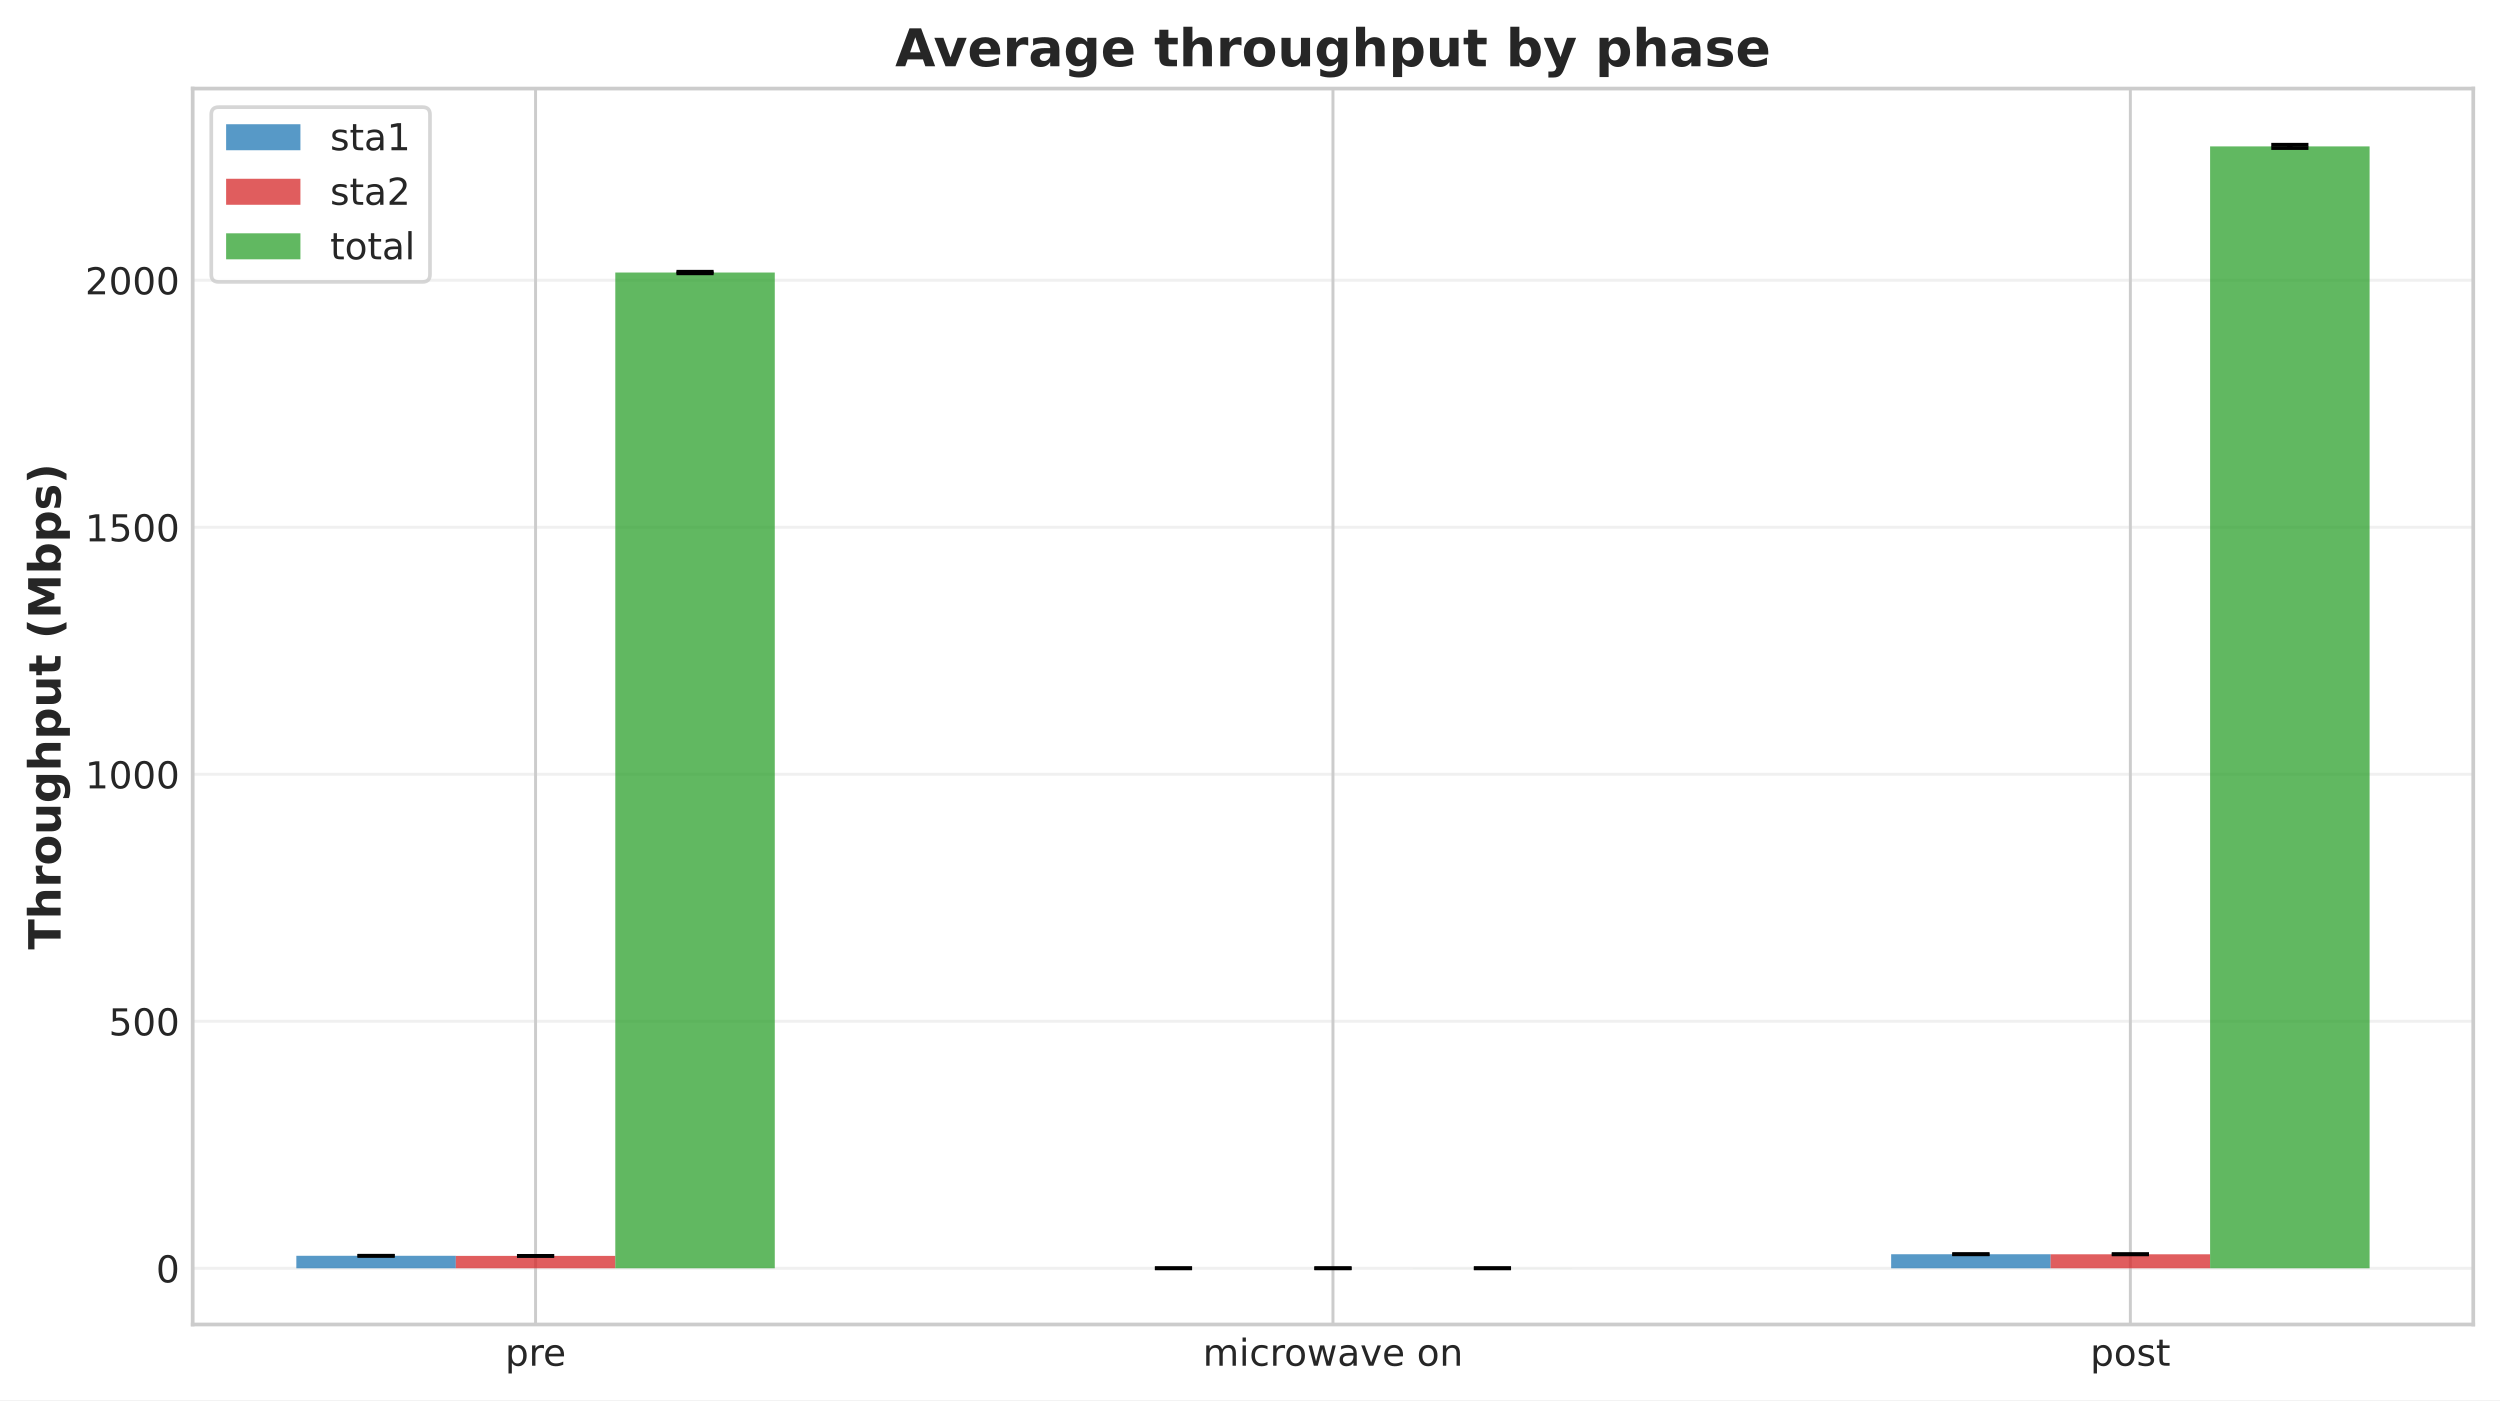
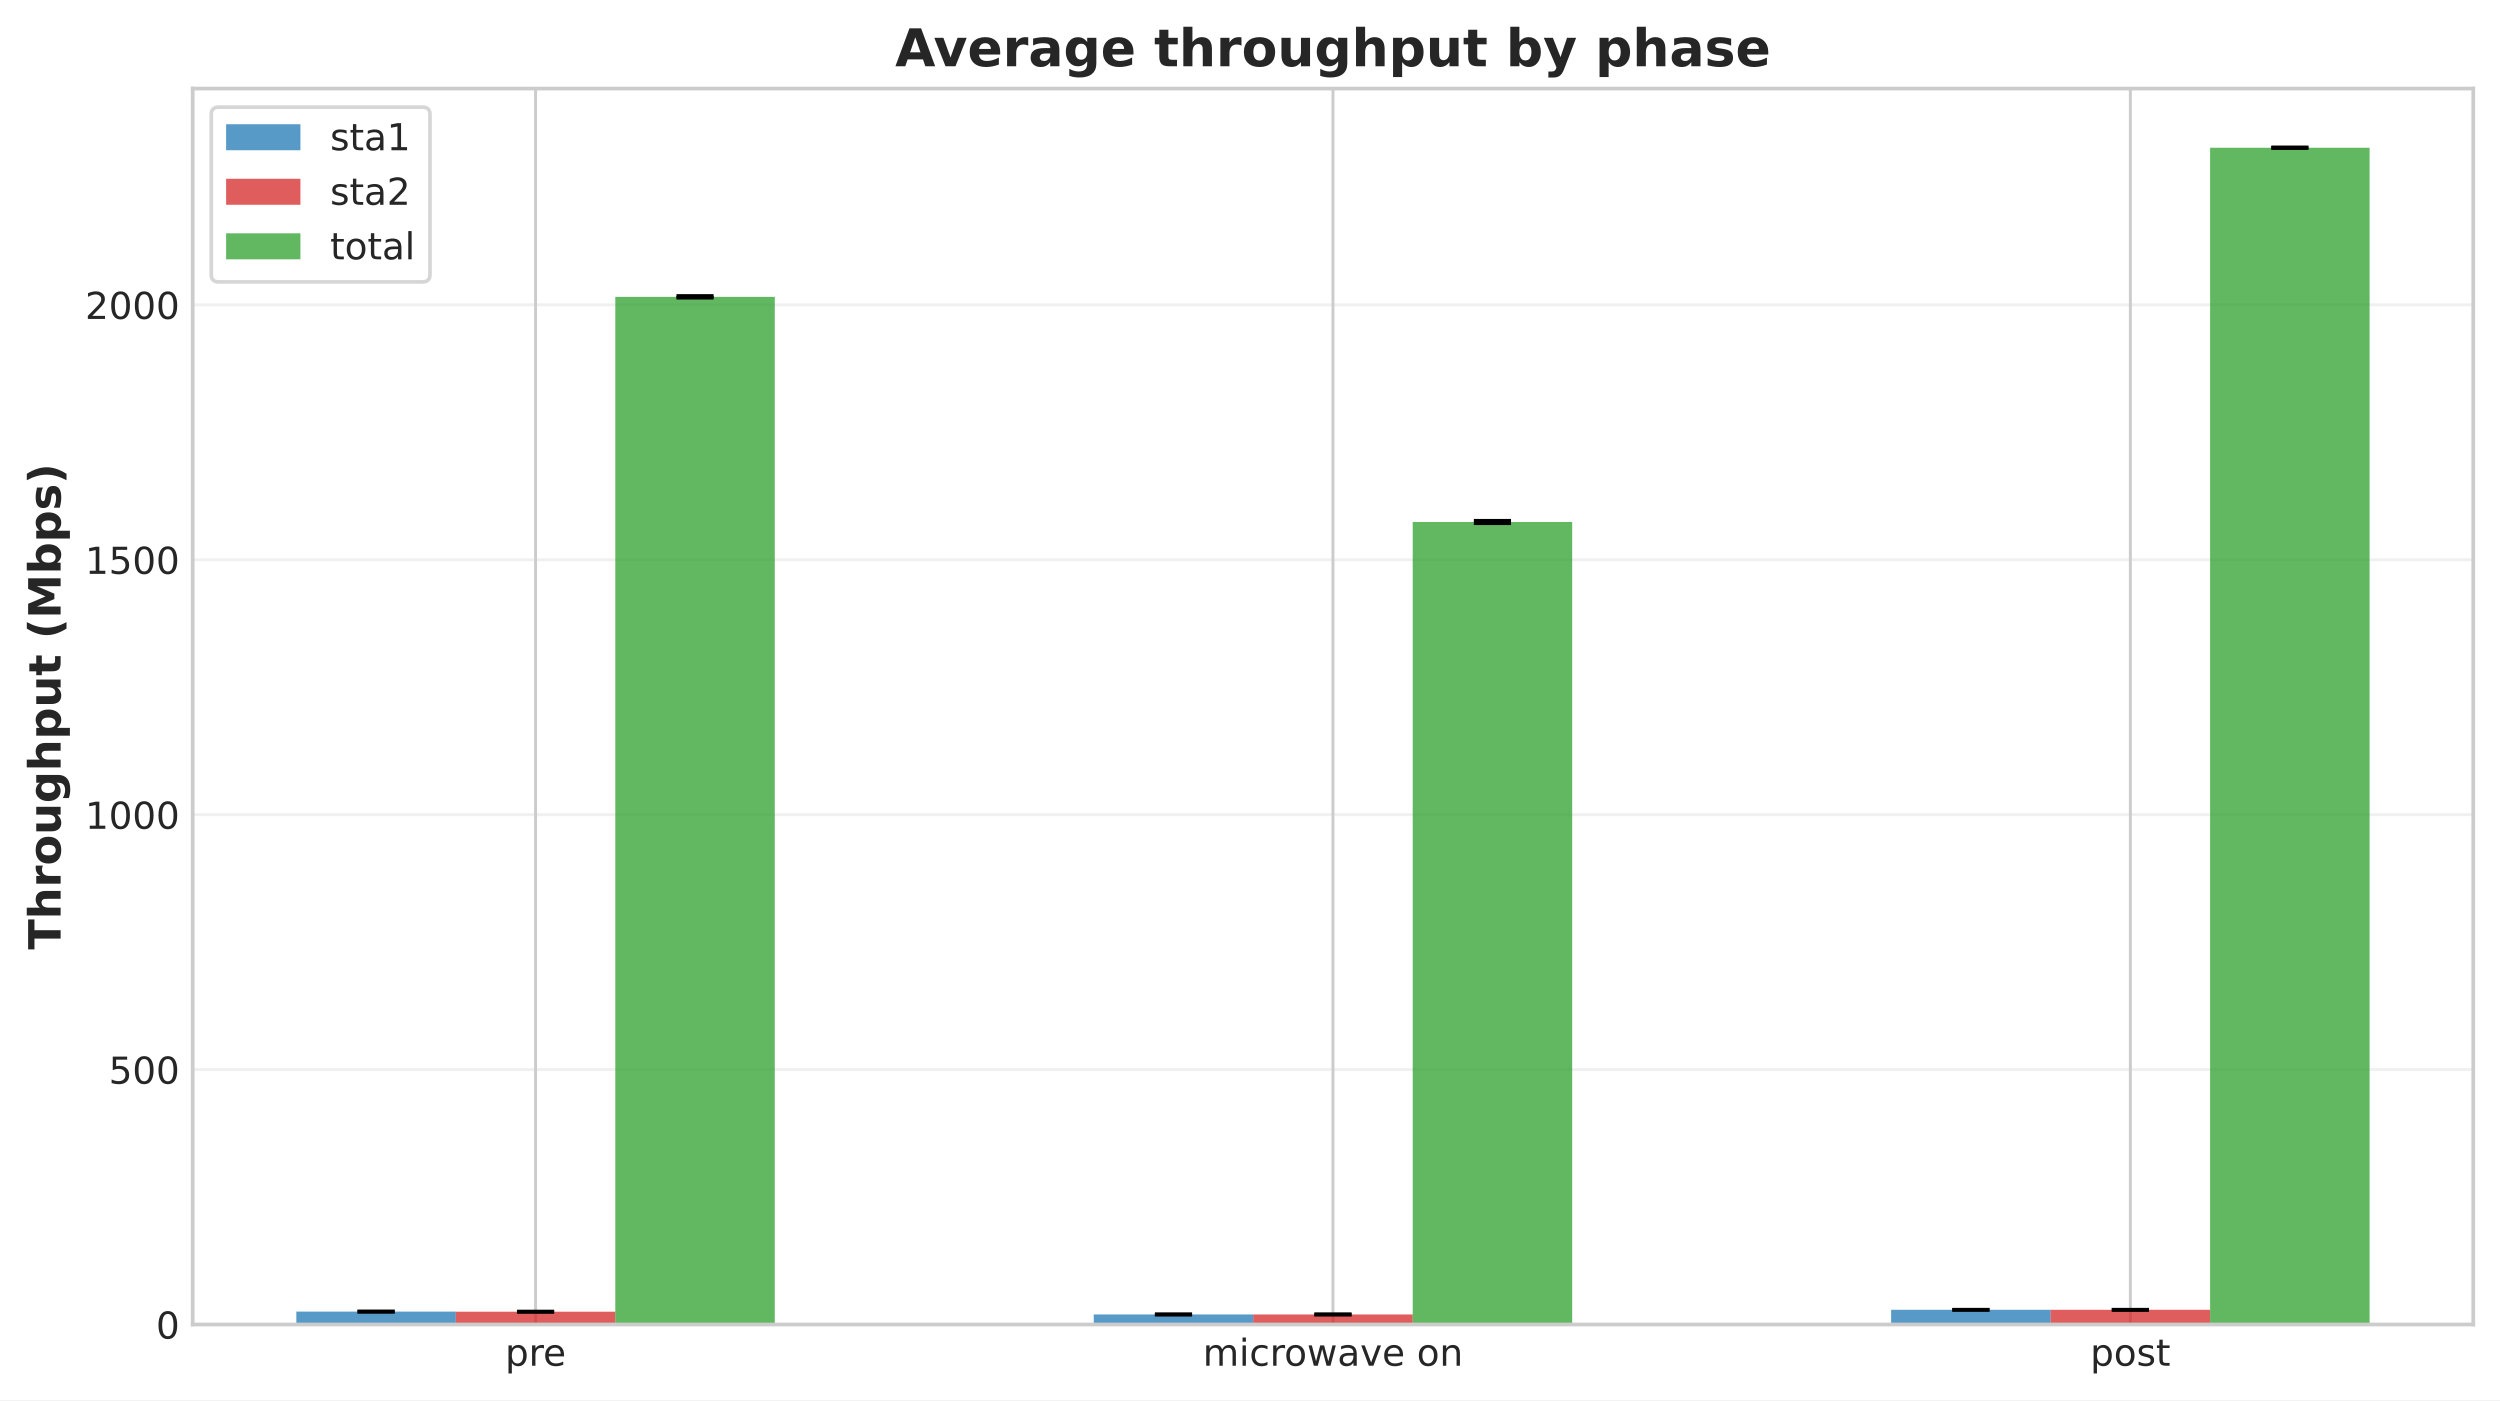
<svg xmlns="http://www.w3.org/2000/svg" xmlns:xlink="http://www.w3.org/1999/xlink" width="672.857pt" height="376.856pt" viewBox="0 0 672.857 376.856" version="1.1">
  <defs>
    <style type="text/css">*{stroke-linejoin: round; stroke-linecap: butt}</style>
  </defs>
  <g id="figure_1">
    <g id="patch_1">
      <path d="M 0 376.856  L 672.857 376.856  L 672.857 0  L 0 0  z " style="fill: #ffffff" />
    </g>
    <g id="axes_1">
      <g id="patch_2">
        <path d="M 51.858 356.478  L 665.658 356.478  L 665.658 23.838  L 51.858 23.838  z " style="fill: #ffffff" />
      </g>
      <g id="matplotlib.axis_1">
        <g id="xtick_1">
          <g id="line2d_1">
-             <path d="M 144.142 356.478  L 144.142 23.838  " clip-path="url(#p125a9a390a)" style="fill: none; stroke: #cccccc; stroke-width: 0.8; stroke-linecap: round" />
+             <path d="M 144.142 356.478  L 144.142 23.838  " clip-path="url(#p1cb9f296f5)" style="fill: none; stroke: #cccccc; stroke-width: 0.8; stroke-linecap: round" />
          </g>
          <g id="line2d_2" />
          <g id="text_1">
            <g style="fill: #262626" transform="translate(135.9484 367.5763) scale(0.1 -0.1)">
              <defs>
                <path id="DejaVuSans-70" d="M 1159 525  L 1159 -1331  L 581 -1331  L 581 3500  L 1159 3500  L 1159 2969  Q 1341 3281 1617 3432  Q 1894 3584 2278 3584  Q 2916 3584 3314 3078  Q 3713 2572 3713 1747  Q 3713 922 3314 415  Q 2916 -91 2278 -91  Q 1894 -91 1617 61  Q 1341 213 1159 525  z M 3116 1747  Q 3116 2381 2855 2742  Q 2594 3103 2138 3103  Q 1681 3103 1420 2742  Q 1159 2381 1159 1747  Q 1159 1113 1420 752  Q 1681 391 2138 391  Q 2594 391 2855 752  Q 3116 1113 3116 1747  z " transform="scale(0.015625)" />
                <path id="DejaVuSans-72" d="M 2631 2963  Q 2534 3019 2420 3045  Q 2306 3072 2169 3072  Q 1681 3072 1420 2755  Q 1159 2438 1159 1844  L 1159 0  L 581 0  L 581 3500  L 1159 3500  L 1159 2956  Q 1341 3275 1631 3429  Q 1922 3584 2338 3584  Q 2397 3584 2469 3576  Q 2541 3569 2628 3553  L 2631 2963  z " transform="scale(0.015625)" />
                <path id="DejaVuSans-65" d="M 3597 1894  L 3597 1613  L 953 1613  Q 991 1019 1311 708  Q 1631 397 2203 397  Q 2534 397 2845 478  Q 3156 559 3463 722  L 3463 178  Q 3153 47 2828 -22  Q 2503 -91 2169 -91  Q 1331 -91 842 396  Q 353 884 353 1716  Q 353 2575 817 3079  Q 1281 3584 2069 3584  Q 2775 3584 3186 3129  Q 3597 2675 3597 1894  z M 3022 2063  Q 3016 2534 2758 2815  Q 2500 3097 2075 3097  Q 1594 3097 1305 2825  Q 1016 2553 972 2059  L 3022 2063  z " transform="scale(0.015625)" />
              </defs>
              <use xlink:href="#DejaVuSans-70" />
              <use xlink:href="#DejaVuSans-72" transform="translate(63.47656 0)" />
              <use xlink:href="#DejaVuSans-65" transform="translate(102.3398 0)" />
            </g>
          </g>
        </g>
        <g id="xtick_2">
          <g id="line2d_3">
-             <path d="M 358.757 356.478  L 358.757 23.838  " clip-path="url(#p125a9a390a)" style="fill: none; stroke: #cccccc; stroke-width: 0.8; stroke-linecap: round" />
+             <path d="M 358.757 356.478  L 358.757 23.838  " clip-path="url(#p1cb9f296f5)" style="fill: none; stroke: #cccccc; stroke-width: 0.8; stroke-linecap: round" />
          </g>
          <g id="line2d_4" />
          <g id="text_2">
            <g style="fill: #262626" transform="translate(323.7403 367.5763) scale(0.1 -0.1)">
              <defs>
                <path id="DejaVuSans-6d" d="M 3328 2828  Q 3544 3216 3844 3400  Q 4144 3584 4550 3584  Q 5097 3584 5394 3201  Q 5691 2819 5691 2113  L 5691 0  L 5113 0  L 5113 2094  Q 5113 2597 4934 2840  Q 4756 3084 4391 3084  Q 3944 3084 3684 2787  Q 3425 2491 3425 1978  L 3425 0  L 2847 0  L 2847 2094  Q 2847 2600 2669 2842  Q 2491 3084 2119 3084  Q 1678 3084 1418 2786  Q 1159 2488 1159 1978  L 1159 0  L 581 0  L 581 3500  L 1159 3500  L 1159 2956  Q 1356 3278 1631 3431  Q 1906 3584 2284 3584  Q 2666 3584 2933 3390  Q 3200 3197 3328 2828  z " transform="scale(0.015625)" />
                <path id="DejaVuSans-69" d="M 603 3500  L 1178 3500  L 1178 0  L 603 0  L 603 3500  z M 603 4863  L 1178 4863  L 1178 4134  L 603 4134  L 603 4863  z " transform="scale(0.015625)" />
                <path id="DejaVuSans-63" d="M 3122 3366  L 3122 2828  Q 2878 2963 2633 3030  Q 2388 3097 2138 3097  Q 1578 3097 1268 2742  Q 959 2388 959 1747  Q 959 1106 1268 751  Q 1578 397 2138 397  Q 2388 397 2633 464  Q 2878 531 3122 666  L 3122 134  Q 2881 22 2623 -34  Q 2366 -91 2075 -91  Q 1284 -91 818 406  Q 353 903 353 1747  Q 353 2603 823 3093  Q 1294 3584 2113 3584  Q 2378 3584 2631 3529  Q 2884 3475 3122 3366  z " transform="scale(0.015625)" />
                <path id="DejaVuSans-6f" d="M 1959 3097  Q 1497 3097 1228 2736  Q 959 2375 959 1747  Q 959 1119 1226 758  Q 1494 397 1959 397  Q 2419 397 2687 759  Q 2956 1122 2956 1747  Q 2956 2369 2687 2733  Q 2419 3097 1959 3097  z M 1959 3584  Q 2709 3584 3137 3096  Q 3566 2609 3566 1747  Q 3566 888 3137 398  Q 2709 -91 1959 -91  Q 1206 -91 779 398  Q 353 888 353 1747  Q 353 2609 779 3096  Q 1206 3584 1959 3584  z " transform="scale(0.015625)" />
                <path id="DejaVuSans-77" d="M 269 3500  L 844 3500  L 1563 769  L 2278 3500  L 2956 3500  L 3675 769  L 4391 3500  L 4966 3500  L 4050 0  L 3372 0  L 2619 2869  L 1863 0  L 1184 0  L 269 3500  z " transform="scale(0.015625)" />
                <path id="DejaVuSans-61" d="M 2194 1759  Q 1497 1759 1228 1600  Q 959 1441 959 1056  Q 959 750 1161 570  Q 1363 391 1709 391  Q 2188 391 2477 730  Q 2766 1069 2766 1631  L 2766 1759  L 2194 1759  z M 3341 1997  L 3341 0  L 2766 0  L 2766 531  Q 2569 213 2275 61  Q 1981 -91 1556 -91  Q 1019 -91 701 211  Q 384 513 384 1019  Q 384 1609 779 1909  Q 1175 2209 1959 2209  L 2766 2209  L 2766 2266  Q 2766 2663 2505 2880  Q 2244 3097 1772 3097  Q 1472 3097 1187 3025  Q 903 2953 641 2809  L 641 3341  Q 956 3463 1253 3523  Q 1550 3584 1831 3584  Q 2591 3584 2966 3190  Q 3341 2797 3341 1997  z " transform="scale(0.015625)" />
                <path id="DejaVuSans-76" d="M 191 3500  L 800 3500  L 1894 563  L 2988 3500  L 3597 3500  L 2284 0  L 1503 0  L 191 3500  z " transform="scale(0.015625)" />
                <path id="DejaVuSans-20" transform="scale(0.015625)" />
                <path id="DejaVuSans-6e" d="M 3513 2113  L 3513 0  L 2938 0  L 2938 2094  Q 2938 2591 2744 2837  Q 2550 3084 2163 3084  Q 1697 3084 1428 2787  Q 1159 2491 1159 1978  L 1159 0  L 581 0  L 581 3500  L 1159 3500  L 1159 2956  Q 1366 3272 1645 3428  Q 1925 3584 2291 3584  Q 2894 3584 3203 3211  Q 3513 2838 3513 2113  z " transform="scale(0.015625)" />
              </defs>
              <use xlink:href="#DejaVuSans-6d" />
              <use xlink:href="#DejaVuSans-69" transform="translate(97.41211 0)" />
              <use xlink:href="#DejaVuSans-63" transform="translate(125.1953 0)" />
              <use xlink:href="#DejaVuSans-72" transform="translate(180.1758 0)" />
              <use xlink:href="#DejaVuSans-6f" transform="translate(219.0391 0)" />
              <use xlink:href="#DejaVuSans-77" transform="translate(280.2207 0)" />
              <use xlink:href="#DejaVuSans-61" transform="translate(362.0078 0)" />
              <use xlink:href="#DejaVuSans-76" transform="translate(423.2871 0)" />
              <use xlink:href="#DejaVuSans-65" transform="translate(482.4668 0)" />
              <use xlink:href="#DejaVuSans-20" transform="translate(543.9902 0)" />
              <use xlink:href="#DejaVuSans-6f" transform="translate(575.7773 0)" />
              <use xlink:href="#DejaVuSans-6e" transform="translate(636.959 0)" />
            </g>
          </g>
        </g>
        <g id="xtick_3">
          <g id="line2d_5">
-             <path d="M 573.373 356.478  L 573.373 23.838  " clip-path="url(#p125a9a390a)" style="fill: none; stroke: #cccccc; stroke-width: 0.8; stroke-linecap: round" />
+             <path d="M 573.373 356.478  L 573.373 23.838  " clip-path="url(#p1cb9f296f5)" style="fill: none; stroke: #cccccc; stroke-width: 0.8; stroke-linecap: round" />
          </g>
          <g id="line2d_6" />
          <g id="text_3">
            <g style="fill: #262626" transform="translate(562.5744 367.5763) scale(0.1 -0.1)">
              <defs>
                <path id="DejaVuSans-73" d="M 2834 3397  L 2834 2853  Q 2591 2978 2328 3040  Q 2066 3103 1784 3103  Q 1356 3103 1142 2972  Q 928 2841 928 2578  Q 928 2378 1081 2264  Q 1234 2150 1697 2047  L 1894 2003  Q 2506 1872 2764 1633  Q 3022 1394 3022 966  Q 3022 478 2636 193  Q 2250 -91 1575 -91  Q 1294 -91 989 -36  Q 684 19 347 128  L 347 722  Q 666 556 975 473  Q 1284 391 1588 391  Q 1994 391 2212 530  Q 2431 669 2431 922  Q 2431 1156 2273 1281  Q 2116 1406 1581 1522  L 1381 1569  Q 847 1681 609 1914  Q 372 2147 372 2553  Q 372 3047 722 3315  Q 1072 3584 1716 3584  Q 2034 3584 2315 3537  Q 2597 3491 2834 3397  z " transform="scale(0.015625)" />
                <path id="DejaVuSans-74" d="M 1172 4494  L 1172 3500  L 2356 3500  L 2356 3053  L 1172 3053  L 1172 1153  Q 1172 725 1289 603  Q 1406 481 1766 481  L 2356 481  L 2356 0  L 1766 0  Q 1100 0 847 248  Q 594 497 594 1153  L 594 3053  L 172 3053  L 172 3500  L 594 3500  L 594 4494  L 1172 4494  z " transform="scale(0.015625)" />
              </defs>
              <use xlink:href="#DejaVuSans-70" />
              <use xlink:href="#DejaVuSans-6f" transform="translate(63.47656 0)" />
              <use xlink:href="#DejaVuSans-73" transform="translate(124.6582 0)" />
              <use xlink:href="#DejaVuSans-74" transform="translate(176.7578 0)" />
            </g>
          </g>
        </g>
      </g>
      <g id="matplotlib.axis_2">
        <g id="ytick_1">
          <g id="line2d_7">
-             <path d="M 51.858 341.351  L 665.658 341.351  " clip-path="url(#p125a9a390a)" style="fill: none; stroke: #cccccc; stroke-opacity: 0.3; stroke-width: 0.8; stroke-linecap: round" />
+             <path d="M 51.858 356.478  L 665.658 356.478  " clip-path="url(#p1cb9f296f5)" style="fill: none; stroke: #cccccc; stroke-opacity: 0.3; stroke-width: 0.8; stroke-linecap: round" />
          </g>
          <g id="line2d_8" />
          <g id="text_4">
-             <g style="fill: #262626" transform="translate(41.995 345.1501) scale(0.1 -0.1)">
+             <g style="fill: #262626" transform="translate(41.995 360.277) scale(0.1 -0.1)">
              <defs>
                <path id="DejaVuSans-30" d="M 2034 4250  Q 1547 4250 1301 3770  Q 1056 3291 1056 2328  Q 1056 1369 1301 889  Q 1547 409 2034 409  Q 2525 409 2770 889  Q 3016 1369 3016 2328  Q 3016 3291 2770 3770  Q 2525 4250 2034 4250  z M 2034 4750  Q 2819 4750 3233 4129  Q 3647 3509 3647 2328  Q 3647 1150 3233 529  Q 2819 -91 2034 -91  Q 1250 -91 836 529  Q 422 1150 422 2328  Q 422 3509 836 4129  Q 1250 4750 2034 4750  z " transform="scale(0.015625)" />
              </defs>
              <use xlink:href="#DejaVuSans-30" />
            </g>
          </g>
        </g>
        <g id="ytick_2">
          <g id="line2d_9">
-             <path d="M 51.858 274.87  L 665.658 274.87  " clip-path="url(#p125a9a390a)" style="fill: none; stroke: #cccccc; stroke-opacity: 0.3; stroke-width: 0.8; stroke-linecap: round" />
+             <path d="M 51.858 287.868  L 665.658 287.868  " clip-path="url(#p1cb9f296f5)" style="fill: none; stroke: #cccccc; stroke-opacity: 0.3; stroke-width: 0.8; stroke-linecap: round" />
          </g>
          <g id="line2d_10" />
          <g id="text_5">
-             <g style="fill: #262626" transform="translate(29.27 278.6687) scale(0.1 -0.1)">
+             <g style="fill: #262626" transform="translate(29.27 291.667) scale(0.1 -0.1)">
              <defs>
                <path id="DejaVuSans-35" d="M 691 4666  L 3169 4666  L 3169 4134  L 1269 4134  L 1269 2991  Q 1406 3038 1543 3061  Q 1681 3084 1819 3084  Q 2600 3084 3056 2656  Q 3513 2228 3513 1497  Q 3513 744 3044 326  Q 2575 -91 1722 -91  Q 1428 -91 1123 -41  Q 819 9 494 109  L 494 744  Q 775 591 1075 516  Q 1375 441 1709 441  Q 2250 441 2565 725  Q 2881 1009 2881 1497  Q 2881 1984 2565 2268  Q 2250 2553 1709 2553  Q 1456 2553 1204 2497  Q 953 2441 691 2322  L 691 4666  z " transform="scale(0.015625)" />
              </defs>
              <use xlink:href="#DejaVuSans-35" />
              <use xlink:href="#DejaVuSans-30" transform="translate(63.62305 0)" />
              <use xlink:href="#DejaVuSans-30" transform="translate(127.2461 0)" />
            </g>
          </g>
        </g>
        <g id="ytick_3">
          <g id="line2d_11">
-             <path d="M 51.858 208.388  L 665.658 208.388  " clip-path="url(#p125a9a390a)" style="fill: none; stroke: #cccccc; stroke-opacity: 0.3; stroke-width: 0.8; stroke-linecap: round" />
+             <path d="M 51.858 219.258  L 665.658 219.258  " clip-path="url(#p1cb9f296f5)" style="fill: none; stroke: #cccccc; stroke-opacity: 0.3; stroke-width: 0.8; stroke-linecap: round" />
          </g>
          <g id="line2d_12" />
          <g id="text_6">
-             <g style="fill: #262626" transform="translate(22.9075 212.1874) scale(0.1 -0.1)">
+             <g style="fill: #262626" transform="translate(22.9075 223.0569) scale(0.1 -0.1)">
              <defs>
                <path id="DejaVuSans-31" d="M 794 531  L 1825 531  L 1825 4091  L 703 3866  L 703 4441  L 1819 4666  L 2450 4666  L 2450 531  L 3481 531  L 3481 0  L 794 0  L 794 531  z " transform="scale(0.015625)" />
              </defs>
              <use xlink:href="#DejaVuSans-31" />
              <use xlink:href="#DejaVuSans-30" transform="translate(63.62305 0)" />
              <use xlink:href="#DejaVuSans-30" transform="translate(127.2461 0)" />
              <use xlink:href="#DejaVuSans-30" transform="translate(190.8691 0)" />
            </g>
          </g>
        </g>
        <g id="ytick_4">
          <g id="line2d_13">
-             <path d="M 51.858 141.907  L 665.658 141.907  " clip-path="url(#p125a9a390a)" style="fill: none; stroke: #cccccc; stroke-opacity: 0.3; stroke-width: 0.8; stroke-linecap: round" />
+             <path d="M 51.858 150.648  L 665.658 150.648  " clip-path="url(#p1cb9f296f5)" style="fill: none; stroke: #cccccc; stroke-opacity: 0.3; stroke-width: 0.8; stroke-linecap: round" />
          </g>
          <g id="line2d_14" />
          <g id="text_7">
-             <g style="fill: #262626" transform="translate(22.9075 145.7061) scale(0.1 -0.1)">
+             <g style="fill: #262626" transform="translate(22.9075 154.4469) scale(0.1 -0.1)">
              <use xlink:href="#DejaVuSans-31" />
              <use xlink:href="#DejaVuSans-35" transform="translate(63.62305 0)" />
              <use xlink:href="#DejaVuSans-30" transform="translate(127.2461 0)" />
              <use xlink:href="#DejaVuSans-30" transform="translate(190.8691 0)" />
            </g>
          </g>
        </g>
        <g id="ytick_5">
          <g id="line2d_15">
-             <path d="M 51.858 75.426  L 665.658 75.426  " clip-path="url(#p125a9a390a)" style="fill: none; stroke: #cccccc; stroke-opacity: 0.3; stroke-width: 0.8; stroke-linecap: round" />
+             <path d="M 51.858 82.038  L 665.658 82.038  " clip-path="url(#p1cb9f296f5)" style="fill: none; stroke: #cccccc; stroke-opacity: 0.3; stroke-width: 0.8; stroke-linecap: round" />
          </g>
          <g id="line2d_16" />
          <g id="text_8">
-             <g style="fill: #262626" transform="translate(22.9075 79.2248) scale(0.1 -0.1)">
+             <g style="fill: #262626" transform="translate(22.9075 85.8368) scale(0.1 -0.1)">
              <defs>
                <path id="DejaVuSans-32" d="M 1228 531  L 3431 531  L 3431 0  L 469 0  L 469 531  Q 828 903 1448 1529  Q 2069 2156 2228 2338  Q 2531 2678 2651 2914  Q 2772 3150 2772 3378  Q 2772 3750 2511 3984  Q 2250 4219 1831 4219  Q 1534 4219 1204 4116  Q 875 4013 500 3803  L 500 4441  Q 881 4594 1212 4672  Q 1544 4750 1819 4750  Q 2544 4750 2975 4387  Q 3406 4025 3406 3419  Q 3406 3131 3298 2873  Q 3191 2616 2906 2266  Q 2828 2175 2409 1742  Q 1991 1309 1228 531  z " transform="scale(0.015625)" />
              </defs>
              <use xlink:href="#DejaVuSans-32" />
              <use xlink:href="#DejaVuSans-30" transform="translate(63.62305 0)" />
              <use xlink:href="#DejaVuSans-30" transform="translate(127.2461 0)" />
              <use xlink:href="#DejaVuSans-30" transform="translate(190.8691 0)" />
            </g>
          </g>
        </g>
        <g id="text_9">
          <g style="fill: #262626" transform="translate(16.31812 255.5784) rotate(-90) scale(0.12 -0.12)">
            <defs>
              <path id="DejaVuSans-Bold-54" d="M 31 4666  L 4331 4666  L 4331 3756  L 2784 3756  L 2784 0  L 1581 0  L 1581 3756  L 31 3756  L 31 4666  z " transform="scale(0.015625)" />
              <path id="DejaVuSans-Bold-68" d="M 4056 2131  L 4056 0  L 2931 0  L 2931 347  L 2931 1625  Q 2931 2084 2911 2256  Q 2891 2428 2841 2509  Q 2775 2619 2662 2680  Q 2550 2741 2406 2741  Q 2056 2741 1856 2470  Q 1656 2200 1656 1722  L 1656 0  L 538 0  L 538 4863  L 1656 4863  L 1656 2988  Q 1909 3294 2193 3439  Q 2478 3584 2822 3584  Q 3428 3584 3742 3212  Q 4056 2841 4056 2131  z " transform="scale(0.015625)" />
              <path id="DejaVuSans-Bold-72" d="M 3138 2547  Q 2991 2616 2845 2648  Q 2700 2681 2553 2681  Q 2122 2681 1889 2404  Q 1656 2128 1656 1613  L 1656 0  L 538 0  L 538 3500  L 1656 3500  L 1656 2925  Q 1872 3269 2151 3426  Q 2431 3584 2822 3584  Q 2878 3584 2943 3579  Q 3009 3575 3134 3559  L 3138 2547  z " transform="scale(0.015625)" />
              <path id="DejaVuSans-Bold-6f" d="M 2203 2784  Q 1831 2784 1636 2517  Q 1441 2250 1441 1747  Q 1441 1244 1636 976  Q 1831 709 2203 709  Q 2569 709 2762 976  Q 2956 1244 2956 1747  Q 2956 2250 2762 2517  Q 2569 2784 2203 2784  z M 2203 3584  Q 3106 3584 3614 3096  Q 4122 2609 4122 1747  Q 4122 884 3614 396  Q 3106 -91 2203 -91  Q 1297 -91 786 396  Q 275 884 275 1747  Q 275 2609 786 3096  Q 1297 3584 2203 3584  z " transform="scale(0.015625)" />
              <path id="DejaVuSans-Bold-75" d="M 500 1363  L 500 3500  L 1625 3500  L 1625 3150  Q 1625 2866 1622 2436  Q 1619 2006 1619 1863  Q 1619 1441 1641 1255  Q 1663 1069 1716 984  Q 1784 875 1895 815  Q 2006 756 2150 756  Q 2500 756 2700 1025  Q 2900 1294 2900 1772  L 2900 3500  L 4019 3500  L 4019 0  L 2900 0  L 2900 506  Q 2647 200 2364 54  Q 2081 -91 1741 -91  Q 1134 -91 817 281  Q 500 653 500 1363  z " transform="scale(0.015625)" />
              <path id="DejaVuSans-Bold-67" d="M 2919 594  Q 2688 288 2409 144  Q 2131 0 1766 0  Q 1125 0 706 504  Q 288 1009 288 1791  Q 288 2575 706 3076  Q 1125 3578 1766 3578  Q 2131 3578 2409 3434  Q 2688 3291 2919 2981  L 2919 3500  L 4044 3500  L 4044 353  Q 4044 -491 3511 -936  Q 2978 -1381 1966 -1381  Q 1638 -1381 1331 -1331  Q 1025 -1281 716 -1178  L 716 -306  Q 1009 -475 1290 -558  Q 1572 -641 1856 -641  Q 2406 -641 2662 -400  Q 2919 -159 2919 353  L 2919 594  z M 2181 2772  Q 1834 2772 1640 2515  Q 1447 2259 1447 1791  Q 1447 1309 1634 1061  Q 1822 813 2181 813  Q 2531 813 2725 1069  Q 2919 1325 2919 1791  Q 2919 2259 2725 2515  Q 2531 2772 2181 2772  z " transform="scale(0.015625)" />
              <path id="DejaVuSans-Bold-70" d="M 1656 506  L 1656 -1331  L 538 -1331  L 538 3500  L 1656 3500  L 1656 2988  Q 1888 3294 2169 3439  Q 2450 3584 2816 3584  Q 3463 3584 3878 3070  Q 4294 2556 4294 1747  Q 4294 938 3878 423  Q 3463 -91 2816 -91  Q 2450 -91 2169 54  Q 1888 200 1656 506  z M 2400 2772  Q 2041 2772 1848 2508  Q 1656 2244 1656 1747  Q 1656 1250 1848 986  Q 2041 722 2400 722  Q 2759 722 2948 984  Q 3138 1247 3138 1747  Q 3138 2247 2948 2509  Q 2759 2772 2400 2772  z " transform="scale(0.015625)" />
              <path id="DejaVuSans-Bold-74" d="M 1759 4494  L 1759 3500  L 2913 3500  L 2913 2700  L 1759 2700  L 1759 1216  Q 1759 972 1856 886  Q 1953 800 2241 800  L 2816 800  L 2816 0  L 1856 0  Q 1194 0 917 276  Q 641 553 641 1216  L 641 2700  L 84 2700  L 84 3500  L 641 3500  L 641 4494  L 1759 4494  z " transform="scale(0.015625)" />
              <path id="DejaVuSans-Bold-20" transform="scale(0.015625)" />
              <path id="DejaVuSans-Bold-28" d="M 2413 -844  L 1484 -844  Q 1006 -72 778 623  Q 550 1319 550 2003  Q 550 2688 779 3389  Q 1009 4091 1484 4856  L 2413 4856  Q 2013 4116 1813 3408  Q 1613 2700 1613 2009  Q 1613 1319 1811 609  Q 2009 -100 2413 -844  z " transform="scale(0.015625)" />
              <path id="DejaVuSans-Bold-4d" d="M 588 4666  L 2119 4666  L 3181 2169  L 4250 4666  L 5778 4666  L 5778 0  L 4641 0  L 4641 3413  L 3566 897  L 2803 897  L 1728 3413  L 1728 0  L 588 0  L 588 4666  z " transform="scale(0.015625)" />
              <path id="DejaVuSans-Bold-62" d="M 2400 722  Q 2759 722 2948 984  Q 3138 1247 3138 1747  Q 3138 2247 2948 2509  Q 2759 2772 2400 2772  Q 2041 2772 1848 2508  Q 1656 2244 1656 1747  Q 1656 1250 1848 986  Q 2041 722 2400 722  z M 1656 2988  Q 1888 3294 2169 3439  Q 2450 3584 2816 3584  Q 3463 3584 3878 3070  Q 4294 2556 4294 1747  Q 4294 938 3878 423  Q 3463 -91 2816 -91  Q 2450 -91 2169 54  Q 1888 200 1656 506  L 1656 0  L 538 0  L 538 4863  L 1656 4863  L 1656 2988  z " transform="scale(0.015625)" />
              <path id="DejaVuSans-Bold-73" d="M 3272 3391  L 3272 2541  Q 2913 2691 2578 2766  Q 2244 2841 1947 2841  Q 1628 2841 1473 2761  Q 1319 2681 1319 2516  Q 1319 2381 1436 2309  Q 1553 2238 1856 2203  L 2053 2175  Q 2913 2066 3209 1816  Q 3506 1566 3506 1031  Q 3506 472 3093 190  Q 2681 -91 1863 -91  Q 1516 -91 1145 -36  Q 775 19 384 128  L 384 978  Q 719 816 1070 734  Q 1422 653 1784 653  Q 2113 653 2278 743  Q 2444 834 2444 1013  Q 2444 1163 2330 1236  Q 2216 1309 1875 1350  L 1678 1375  Q 931 1469 631 1722  Q 331 1975 331 2491  Q 331 3047 712 3315  Q 1094 3584 1881 3584  Q 2191 3584 2531 3537  Q 2872 3491 3272 3391  z " transform="scale(0.015625)" />
              <path id="DejaVuSans-Bold-29" d="M 513 -844  Q 913 -100 1113 609  Q 1313 1319 1313 2009  Q 1313 2700 1113 3408  Q 913 4116 513 4856  L 1441 4856  Q 1916 4091 2145 3389  Q 2375 2688 2375 2003  Q 2375 1319 2147 623  Q 1919 -72 1441 -844  L 513 -844  z " transform="scale(0.015625)" />
            </defs>
            <use xlink:href="#DejaVuSans-Bold-54" />
            <use xlink:href="#DejaVuSans-Bold-68" transform="translate(68.21289 0)" />
            <use xlink:href="#DejaVuSans-Bold-72" transform="translate(139.4043 0)" />
            <use xlink:href="#DejaVuSans-Bold-6f" transform="translate(188.7207 0)" />
            <use xlink:href="#DejaVuSans-Bold-75" transform="translate(257.4219 0)" />
            <use xlink:href="#DejaVuSans-Bold-67" transform="translate(328.6133 0)" />
            <use xlink:href="#DejaVuSans-Bold-68" transform="translate(400.1953 0)" />
            <use xlink:href="#DejaVuSans-Bold-70" transform="translate(471.3867 0)" />
            <use xlink:href="#DejaVuSans-Bold-75" transform="translate(542.9688 0)" />
            <use xlink:href="#DejaVuSans-Bold-74" transform="translate(614.1602 0)" />
            <use xlink:href="#DejaVuSans-Bold-20" transform="translate(661.9629 0)" />
            <use xlink:href="#DejaVuSans-Bold-28" transform="translate(696.7773 0)" />
            <use xlink:href="#DejaVuSans-Bold-4d" transform="translate(742.4805 0)" />
            <use xlink:href="#DejaVuSans-Bold-62" transform="translate(841.9922 0)" />
            <use xlink:href="#DejaVuSans-Bold-70" transform="translate(913.5742 0)" />
            <use xlink:href="#DejaVuSans-Bold-73" transform="translate(985.1562 0)" />
            <use xlink:href="#DejaVuSans-Bold-29" transform="translate(1044.678 0)" />
          </g>
        </g>
      </g>
      <g id="patch_3">
-         <path d="M 79.757 341.351  L 122.681 341.351  L 122.681 337.988  L 79.757 337.988  z " clip-path="url(#p125a9a390a)" style="fill: #1f77b4; opacity: 0.75" />
+         <path d="M 79.757 356.478  L 122.681 356.478  L 122.681 353.007  L 79.757 353.007  z " clip-path="url(#p1cb9f296f5)" style="fill: #1f77b4; opacity: 0.75" />
      </g>
      <g id="patch_4">
-         <path d="M 294.373 341.351  L 337.296 341.351  L 337.296 341.351  L 294.373 341.351  z " clip-path="url(#p125a9a390a)" style="fill: #1f77b4; opacity: 0.75" />
+         <path d="M 294.373 356.478  L 337.296 356.478  L 337.296 353.779  L 294.373 353.779  z " clip-path="url(#p1cb9f296f5)" style="fill: #1f77b4; opacity: 0.75" />
      </g>
      <g id="patch_5">
-         <path d="M 508.988 341.351  L 551.911 341.351  L 551.911 337.571  L 508.988 337.571  z " clip-path="url(#p125a9a390a)" style="fill: #1f77b4; opacity: 0.75" />
+         <path d="M 508.988 356.478  L 551.911 356.478  L 551.911 352.518  L 508.988 352.518  z " clip-path="url(#p1cb9f296f5)" style="fill: #1f77b4; opacity: 0.75" />
      </g>
      <g id="patch_6">
-         <path d="M 122.681 341.351  L 165.604 341.351  L 165.604 338.014  L 122.681 338.014  z " clip-path="url(#p125a9a390a)" style="fill: #d62728; opacity: 0.75" />
+         <path d="M 122.681 356.478  L 165.604 356.478  L 165.604 353.034  L 122.681 353.034  z " clip-path="url(#p1cb9f296f5)" style="fill: #d62728; opacity: 0.75" />
      </g>
      <g id="patch_7">
-         <path d="M 337.296 341.351  L 380.219 341.351  L 380.219 341.351  L 337.296 341.351  z " clip-path="url(#p125a9a390a)" style="fill: #d62728; opacity: 0.75" />
+         <path d="M 337.296 356.478  L 380.219 356.478  L 380.219 353.777  L 337.296 353.777  z " clip-path="url(#p1cb9f296f5)" style="fill: #d62728; opacity: 0.75" />
      </g>
      <g id="patch_8">
-         <path d="M 551.911 341.351  L 594.834 341.351  L 594.834 337.582  L 551.911 337.582  z " clip-path="url(#p125a9a390a)" style="fill: #d62728; opacity: 0.75" />
+         <path d="M 551.911 356.478  L 594.834 356.478  L 594.834 352.52  L 551.911 352.52  z " clip-path="url(#p1cb9f296f5)" style="fill: #d62728; opacity: 0.75" />
      </g>
      <g id="patch_9">
-         <path d="M 165.604 341.351  L 208.527 341.351  L 208.527 73.349  L 165.604 73.349  z " clip-path="url(#p125a9a390a)" style="fill: #2ca02c; opacity: 0.75" />
+         <path d="M 165.604 356.478  L 208.527 356.478  L 208.527 79.895  L 165.604 79.895  z " clip-path="url(#p1cb9f296f5)" style="fill: #2ca02c; opacity: 0.75" />
      </g>
      <g id="patch_10">
-         <path d="M 380.219 341.351  L 423.142 341.351  L 423.142 341.344  L 380.219 341.344  z " clip-path="url(#p125a9a390a)" style="fill: #2ca02c; opacity: 0.75" />
+         <path d="M 380.219 356.478  L 423.142 356.478  L 423.142 140.488  L 380.219 140.488  z " clip-path="url(#p1cb9f296f5)" style="fill: #2ca02c; opacity: 0.75" />
      </g>
      <g id="patch_11">
-         <path d="M 594.834 341.351  L 637.758 341.351  L 637.758 39.402  L 594.834 39.402  z " clip-path="url(#p125a9a390a)" style="fill: #2ca02c; opacity: 0.75" />
+         <path d="M 594.834 356.478  L 637.758 356.478  L 637.758 39.768  L 594.834 39.768  z " clip-path="url(#p1cb9f296f5)" style="fill: #2ca02c; opacity: 0.75" />
      </g>
      <g id="LineCollection_1">
-         <path d="M 101.219 338  L 101.219 337.975  " clip-path="url(#p125a9a390a)" style="fill: none; stroke: #000000; stroke-width: 1.5" />
-         <path d="M 315.834 341.351  L 315.834 341.351  " clip-path="url(#p125a9a390a)" style="fill: none; stroke: #000000; stroke-width: 1.5" />
-         <path d="M 530.45 337.582  L 530.45 337.56  " clip-path="url(#p125a9a390a)" style="fill: none; stroke: #000000; stroke-width: 1.5" />
+         <path d="M 101.219 353.02  L 101.219 352.994  " clip-path="url(#p1cb9f296f5)" style="fill: none; stroke: #000000; stroke-width: 1.5" />
+         <path d="M 315.834 353.786  L 315.834 353.772  " clip-path="url(#p1cb9f296f5)" style="fill: none; stroke: #000000; stroke-width: 1.5" />
+         <path d="M 530.45 352.522  L 530.45 352.515  " clip-path="url(#p1cb9f296f5)" style="fill: none; stroke: #000000; stroke-width: 1.5" />
      </g>
      <g id="line2d_17">
        <defs>
-           <path id="m8e80d8c8a7" d="M 5 0  L -5 -0  " style="stroke: #000000" />
+           <path id="m0f9a30be5b" d="M 5 0  L -5 -0  " style="stroke: #000000" />
        </defs>
-         <g clip-path="url(#p125a9a390a)">
-           <use xlink:href="#m8e80d8c8a7" x="101.219" y="338" style="fill: #1f77b4; stroke: #000000" />
-           <use xlink:href="#m8e80d8c8a7" x="315.834" y="341.351" style="fill: #1f77b4; stroke: #000000" />
-           <use xlink:href="#m8e80d8c8a7" x="530.45" y="337.582" style="fill: #1f77b4; stroke: #000000" />
+         <g clip-path="url(#p1cb9f296f5)">
+           <use xlink:href="#m0f9a30be5b" x="101.219" y="353.02" style="fill: #1f77b4; stroke: #000000" />
+           <use xlink:href="#m0f9a30be5b" x="315.834" y="353.786" style="fill: #1f77b4; stroke: #000000" />
+           <use xlink:href="#m0f9a30be5b" x="530.45" y="352.522" style="fill: #1f77b4; stroke: #000000" />
        </g>
      </g>
      <g id="line2d_18">
-         <g clip-path="url(#p125a9a390a)">
-           <use xlink:href="#m8e80d8c8a7" x="101.219" y="337.975" style="fill: #1f77b4; stroke: #000000" />
-           <use xlink:href="#m8e80d8c8a7" x="315.834" y="341.351" style="fill: #1f77b4; stroke: #000000" />
-           <use xlink:href="#m8e80d8c8a7" x="530.45" y="337.56" style="fill: #1f77b4; stroke: #000000" />
+         <g clip-path="url(#p1cb9f296f5)">
+           <use xlink:href="#m0f9a30be5b" x="101.219" y="352.994" style="fill: #1f77b4; stroke: #000000" />
+           <use xlink:href="#m0f9a30be5b" x="315.834" y="353.772" style="fill: #1f77b4; stroke: #000000" />
+           <use xlink:href="#m0f9a30be5b" x="530.45" y="352.515" style="fill: #1f77b4; stroke: #000000" />
        </g>
      </g>
      <g id="LineCollection_2">
-         <path d="M 144.142 338.021  L 144.142 338.007  " clip-path="url(#p125a9a390a)" style="fill: none; stroke: #000000; stroke-width: 1.5" />
-         <path d="M 358.757 341.351  L 358.757 341.35  " clip-path="url(#p125a9a390a)" style="fill: none; stroke: #000000; stroke-width: 1.5" />
-         <path d="M 573.373 337.582  L 573.373 337.582  " clip-path="url(#p125a9a390a)" style="fill: none; stroke: #000000; stroke-width: 1.5" />
+         <path d="M 144.142 353.041  L 144.142 353.027  " clip-path="url(#p1cb9f296f5)" style="fill: none; stroke: #000000; stroke-width: 1.5" />
+         <path d="M 358.757 353.783  L 358.757 353.772  " clip-path="url(#p1cb9f296f5)" style="fill: none; stroke: #000000; stroke-width: 1.5" />
+         <path d="M 573.373 352.521  L 573.373 352.519  " clip-path="url(#p1cb9f296f5)" style="fill: none; stroke: #000000; stroke-width: 1.5" />
      </g>
      <g id="line2d_19">
-         <g clip-path="url(#p125a9a390a)">
-           <use xlink:href="#m8e80d8c8a7" x="144.142" y="338.021" style="fill: #1f77b4; stroke: #000000" />
-           <use xlink:href="#m8e80d8c8a7" x="358.757" y="341.351" style="fill: #1f77b4; stroke: #000000" />
-           <use xlink:href="#m8e80d8c8a7" x="573.373" y="337.582" style="fill: #1f77b4; stroke: #000000" />
+         <g clip-path="url(#p1cb9f296f5)">
+           <use xlink:href="#m0f9a30be5b" x="144.142" y="353.041" style="fill: #1f77b4; stroke: #000000" />
+           <use xlink:href="#m0f9a30be5b" x="358.757" y="353.783" style="fill: #1f77b4; stroke: #000000" />
+           <use xlink:href="#m0f9a30be5b" x="573.373" y="352.521" style="fill: #1f77b4; stroke: #000000" />
        </g>
      </g>
      <g id="line2d_20">
-         <g clip-path="url(#p125a9a390a)">
-           <use xlink:href="#m8e80d8c8a7" x="144.142" y="338.007" style="fill: #1f77b4; stroke: #000000" />
-           <use xlink:href="#m8e80d8c8a7" x="358.757" y="341.35" style="fill: #1f77b4; stroke: #000000" />
-           <use xlink:href="#m8e80d8c8a7" x="573.373" y="337.582" style="fill: #1f77b4; stroke: #000000" />
+         <g clip-path="url(#p1cb9f296f5)">
+           <use xlink:href="#m0f9a30be5b" x="144.142" y="353.027" style="fill: #1f77b4; stroke: #000000" />
+           <use xlink:href="#m0f9a30be5b" x="358.757" y="353.772" style="fill: #1f77b4; stroke: #000000" />
+           <use xlink:href="#m0f9a30be5b" x="573.373" y="352.519" style="fill: #1f77b4; stroke: #000000" />
        </g>
      </g>
      <g id="LineCollection_3">
-         <path d="M 187.065 73.57  L 187.065 73.129  " clip-path="url(#p125a9a390a)" style="fill: none; stroke: #000000; stroke-width: 1.5" />
-         <path d="M 401.681 341.358  L 401.681 341.329  " clip-path="url(#p125a9a390a)" style="fill: none; stroke: #000000; stroke-width: 1.5" />
-         <path d="M 616.296 39.846  L 616.296 38.958  " clip-path="url(#p125a9a390a)" style="fill: none; stroke: #000000; stroke-width: 1.5" />
+         <path d="M 187.065 80.123  L 187.065 79.667  " clip-path="url(#p1cb9f296f5)" style="fill: none; stroke: #000000; stroke-width: 1.5" />
+         <path d="M 401.681 140.812  L 401.681 140.165  " clip-path="url(#p1cb9f296f5)" style="fill: none; stroke: #000000; stroke-width: 1.5" />
+         <path d="M 616.296 39.858  L 616.296 39.678  " clip-path="url(#p1cb9f296f5)" style="fill: none; stroke: #000000; stroke-width: 1.5" />
      </g>
      <g id="line2d_21">
-         <g clip-path="url(#p125a9a390a)">
-           <use xlink:href="#m8e80d8c8a7" x="187.065" y="73.57" style="fill: #1f77b4; stroke: #000000" />
-           <use xlink:href="#m8e80d8c8a7" x="401.681" y="341.358" style="fill: #1f77b4; stroke: #000000" />
-           <use xlink:href="#m8e80d8c8a7" x="616.296" y="39.846" style="fill: #1f77b4; stroke: #000000" />
+         <g clip-path="url(#p1cb9f296f5)">
+           <use xlink:href="#m0f9a30be5b" x="187.065" y="80.123" style="fill: #1f77b4; stroke: #000000" />
+           <use xlink:href="#m0f9a30be5b" x="401.681" y="140.812" style="fill: #1f77b4; stroke: #000000" />
+           <use xlink:href="#m0f9a30be5b" x="616.296" y="39.858" style="fill: #1f77b4; stroke: #000000" />
        </g>
      </g>
      <g id="line2d_22">
-         <g clip-path="url(#p125a9a390a)">
-           <use xlink:href="#m8e80d8c8a7" x="187.065" y="73.129" style="fill: #1f77b4; stroke: #000000" />
-           <use xlink:href="#m8e80d8c8a7" x="401.681" y="341.329" style="fill: #1f77b4; stroke: #000000" />
-           <use xlink:href="#m8e80d8c8a7" x="616.296" y="38.958" style="fill: #1f77b4; stroke: #000000" />
+         <g clip-path="url(#p1cb9f296f5)">
+           <use xlink:href="#m0f9a30be5b" x="187.065" y="79.667" style="fill: #1f77b4; stroke: #000000" />
+           <use xlink:href="#m0f9a30be5b" x="401.681" y="140.165" style="fill: #1f77b4; stroke: #000000" />
+           <use xlink:href="#m0f9a30be5b" x="616.296" y="39.678" style="fill: #1f77b4; stroke: #000000" />
        </g>
      </g>
      <g id="patch_12">
        <path d="M 51.858 356.478  L 51.858 23.838  " style="fill: none; stroke: #cccccc; stroke-linejoin: miter; stroke-linecap: square" />
      </g>
      <g id="patch_13">
        <path d="M 665.658 356.478  L 665.658 23.838  " style="fill: none; stroke: #cccccc; stroke-linejoin: miter; stroke-linecap: square" />
      </g>
      <g id="patch_14">
        <path d="M 51.858 356.478  L 665.658 356.478  " style="fill: none; stroke: #cccccc; stroke-linejoin: miter; stroke-linecap: square" />
      </g>
      <g id="patch_15">
        <path d="M 51.858 23.838  L 665.658 23.838  " style="fill: none; stroke: #cccccc; stroke-linejoin: miter; stroke-linecap: square" />
      </g>
      <g id="text_10">
        <g style="fill: #262626" transform="translate(240.9267 17.83781) scale(0.14 -0.14)">
          <defs>
            <path id="DejaVuSans-Bold-41" d="M 3419 850  L 1538 850  L 1241 0  L 31 0  L 1759 4666  L 3194 4666  L 4922 0  L 3713 0  L 3419 850  z M 1838 1716  L 3116 1716  L 2478 3572  L 1838 1716  z " transform="scale(0.015625)" />
            <path id="DejaVuSans-Bold-76" d="M 97 3500  L 1216 3500  L 2088 1081  L 2956 3500  L 4078 3500  L 2700 0  L 1472 0  L 97 3500  z " transform="scale(0.015625)" />
            <path id="DejaVuSans-Bold-65" d="M 4031 1759  L 4031 1441  L 1416 1441  Q 1456 1047 1700 850  Q 1944 653 2381 653  Q 2734 653 3104 758  Q 3475 863 3866 1075  L 3866 213  Q 3469 63 3072 -14  Q 2675 -91 2278 -91  Q 1328 -91 801 392  Q 275 875 275 1747  Q 275 2603 792 3093  Q 1309 3584 2216 3584  Q 3041 3584 3536 3087  Q 4031 2591 4031 1759  z M 2881 2131  Q 2881 2450 2695 2645  Q 2509 2841 2209 2841  Q 1884 2841 1681 2658  Q 1478 2475 1428 2131  L 2881 2131  z " transform="scale(0.015625)" />
            <path id="DejaVuSans-Bold-61" d="M 2106 1575  Q 1756 1575 1579 1456  Q 1403 1338 1403 1106  Q 1403 894 1545 773  Q 1688 653 1941 653  Q 2256 653 2472 879  Q 2688 1106 2688 1447  L 2688 1575  L 2106 1575  z M 3816 1997  L 3816 0  L 2688 0  L 2688 519  Q 2463 200 2181 54  Q 1900 -91 1497 -91  Q 953 -91 614 226  Q 275 544 275 1050  Q 275 1666 698 1953  Q 1122 2241 2028 2241  L 2688 2241  L 2688 2328  Q 2688 2594 2478 2717  Q 2269 2841 1825 2841  Q 1466 2841 1156 2769  Q 847 2697 581 2553  L 581 3406  Q 941 3494 1303 3539  Q 1666 3584 2028 3584  Q 2975 3584 3395 3211  Q 3816 2838 3816 1997  z " transform="scale(0.015625)" />
            <path id="DejaVuSans-Bold-79" d="M 78 3500  L 1197 3500  L 2138 1125  L 2938 3500  L 4056 3500  L 2584 -331  Q 2363 -916 2067 -1148  Q 1772 -1381 1288 -1381  L 641 -1381  L 641 -647  L 991 -647  Q 1275 -647 1404 -556  Q 1534 -466 1606 -231  L 1638 -134  L 78 3500  z " transform="scale(0.015625)" />
          </defs>
          <use xlink:href="#DejaVuSans-Bold-41" />
          <use xlink:href="#DejaVuSans-Bold-76" transform="translate(73.76758 0)" />
          <use xlink:href="#DejaVuSans-Bold-65" transform="translate(138.9531 0)" />
          <use xlink:href="#DejaVuSans-Bold-72" transform="translate(206.7754 0)" />
          <use xlink:href="#DejaVuSans-Bold-61" transform="translate(256.0918 0)" />
          <use xlink:href="#DejaVuSans-Bold-67" transform="translate(323.5723 0)" />
          <use xlink:href="#DejaVuSans-Bold-65" transform="translate(395.1543 0)" />
          <use xlink:href="#DejaVuSans-Bold-20" transform="translate(462.9766 0)" />
          <use xlink:href="#DejaVuSans-Bold-74" transform="translate(497.791 0)" />
          <use xlink:href="#DejaVuSans-Bold-68" transform="translate(545.5938 0)" />
          <use xlink:href="#DejaVuSans-Bold-72" transform="translate(616.7852 0)" />
          <use xlink:href="#DejaVuSans-Bold-6f" transform="translate(666.1016 0)" />
          <use xlink:href="#DejaVuSans-Bold-75" transform="translate(734.8027 0)" />
          <use xlink:href="#DejaVuSans-Bold-67" transform="translate(805.9941 0)" />
          <use xlink:href="#DejaVuSans-Bold-68" transform="translate(877.5762 0)" />
          <use xlink:href="#DejaVuSans-Bold-70" transform="translate(948.7676 0)" />
          <use xlink:href="#DejaVuSans-Bold-75" transform="translate(1020.35 0)" />
          <use xlink:href="#DejaVuSans-Bold-74" transform="translate(1091.541 0)" />
          <use xlink:href="#DejaVuSans-Bold-20" transform="translate(1139.344 0)" />
          <use xlink:href="#DejaVuSans-Bold-62" transform="translate(1174.158 0)" />
          <use xlink:href="#DejaVuSans-Bold-79" transform="translate(1245.74 0)" />
          <use xlink:href="#DejaVuSans-Bold-20" transform="translate(1310.926 0)" />
          <use xlink:href="#DejaVuSans-Bold-70" transform="translate(1345.74 0)" />
          <use xlink:href="#DejaVuSans-Bold-68" transform="translate(1417.322 0)" />
          <use xlink:href="#DejaVuSans-Bold-61" transform="translate(1488.514 0)" />
          <use xlink:href="#DejaVuSans-Bold-73" transform="translate(1555.994 0)" />
          <use xlink:href="#DejaVuSans-Bold-65" transform="translate(1615.516 0)" />
        </g>
      </g>
      <g id="legend_1">
        <g id="patch_16">
          <path d="M 58.858 75.872  L 113.723 75.872  Q 115.723 75.872 115.723 73.872  L 115.723 30.838  Q 115.723 28.838 113.723 28.838  L 58.858 28.838  Q 56.858 28.838 56.858 30.838  L 56.858 73.872  Q 56.858 75.872 58.858 75.872  z " style="fill: #ffffff; opacity: 0.8; stroke: #cccccc; stroke-linejoin: miter" />
        </g>
        <g id="patch_17">
          <path d="M 60.858 40.436  L 80.858 40.436  L 80.858 33.436  L 60.858 33.436  z " style="fill: #1f77b4; opacity: 0.75" />
        </g>
        <g id="text_11">
          <g style="fill: #262626" transform="translate(88.8575 40.43625) scale(0.1 -0.1)">
            <use xlink:href="#DejaVuSans-73" />
            <use xlink:href="#DejaVuSans-74" transform="translate(52.09961 0)" />
            <use xlink:href="#DejaVuSans-61" transform="translate(91.30859 0)" />
            <use xlink:href="#DejaVuSans-31" transform="translate(152.5879 0)" />
          </g>
        </g>
        <g id="patch_18">
          <path d="M 60.858 55.114  L 80.858 55.114  L 80.858 48.114  L 60.858 48.114  z " style="fill: #d62728; opacity: 0.75" />
        </g>
        <g id="text_12">
          <g style="fill: #262626" transform="translate(88.8575 55.11438) scale(0.1 -0.1)">
            <use xlink:href="#DejaVuSans-73" />
            <use xlink:href="#DejaVuSans-74" transform="translate(52.09961 0)" />
            <use xlink:href="#DejaVuSans-61" transform="translate(91.30859 0)" />
            <use xlink:href="#DejaVuSans-32" transform="translate(152.5879 0)" />
          </g>
        </g>
        <g id="patch_19">
          <path d="M 60.858 69.793  L 80.858 69.793  L 80.858 62.792  L 60.858 62.792  z " style="fill: #2ca02c; opacity: 0.75" />
        </g>
        <g id="text_13">
          <g style="fill: #262626" transform="translate(88.8575 69.7925) scale(0.1 -0.1)">
            <defs>
              <path id="DejaVuSans-6c" d="M 603 4863  L 1178 4863  L 1178 0  L 603 0  L 603 4863  z " transform="scale(0.015625)" />
            </defs>
            <use xlink:href="#DejaVuSans-74" />
            <use xlink:href="#DejaVuSans-6f" transform="translate(39.20898 0)" />
            <use xlink:href="#DejaVuSans-74" transform="translate(100.3906 0)" />
            <use xlink:href="#DejaVuSans-61" transform="translate(139.5996 0)" />
            <use xlink:href="#DejaVuSans-6c" transform="translate(200.8789 0)" />
          </g>
        </g>
      </g>
    </g>
  </g>
  <defs>
-     <clipPath id="p125a9a390a">
+     <clipPath id="p1cb9f296f5">
      <rect x="51.858" y="23.838" width="613.8" height="332.64" />
    </clipPath>
  </defs>
</svg>
